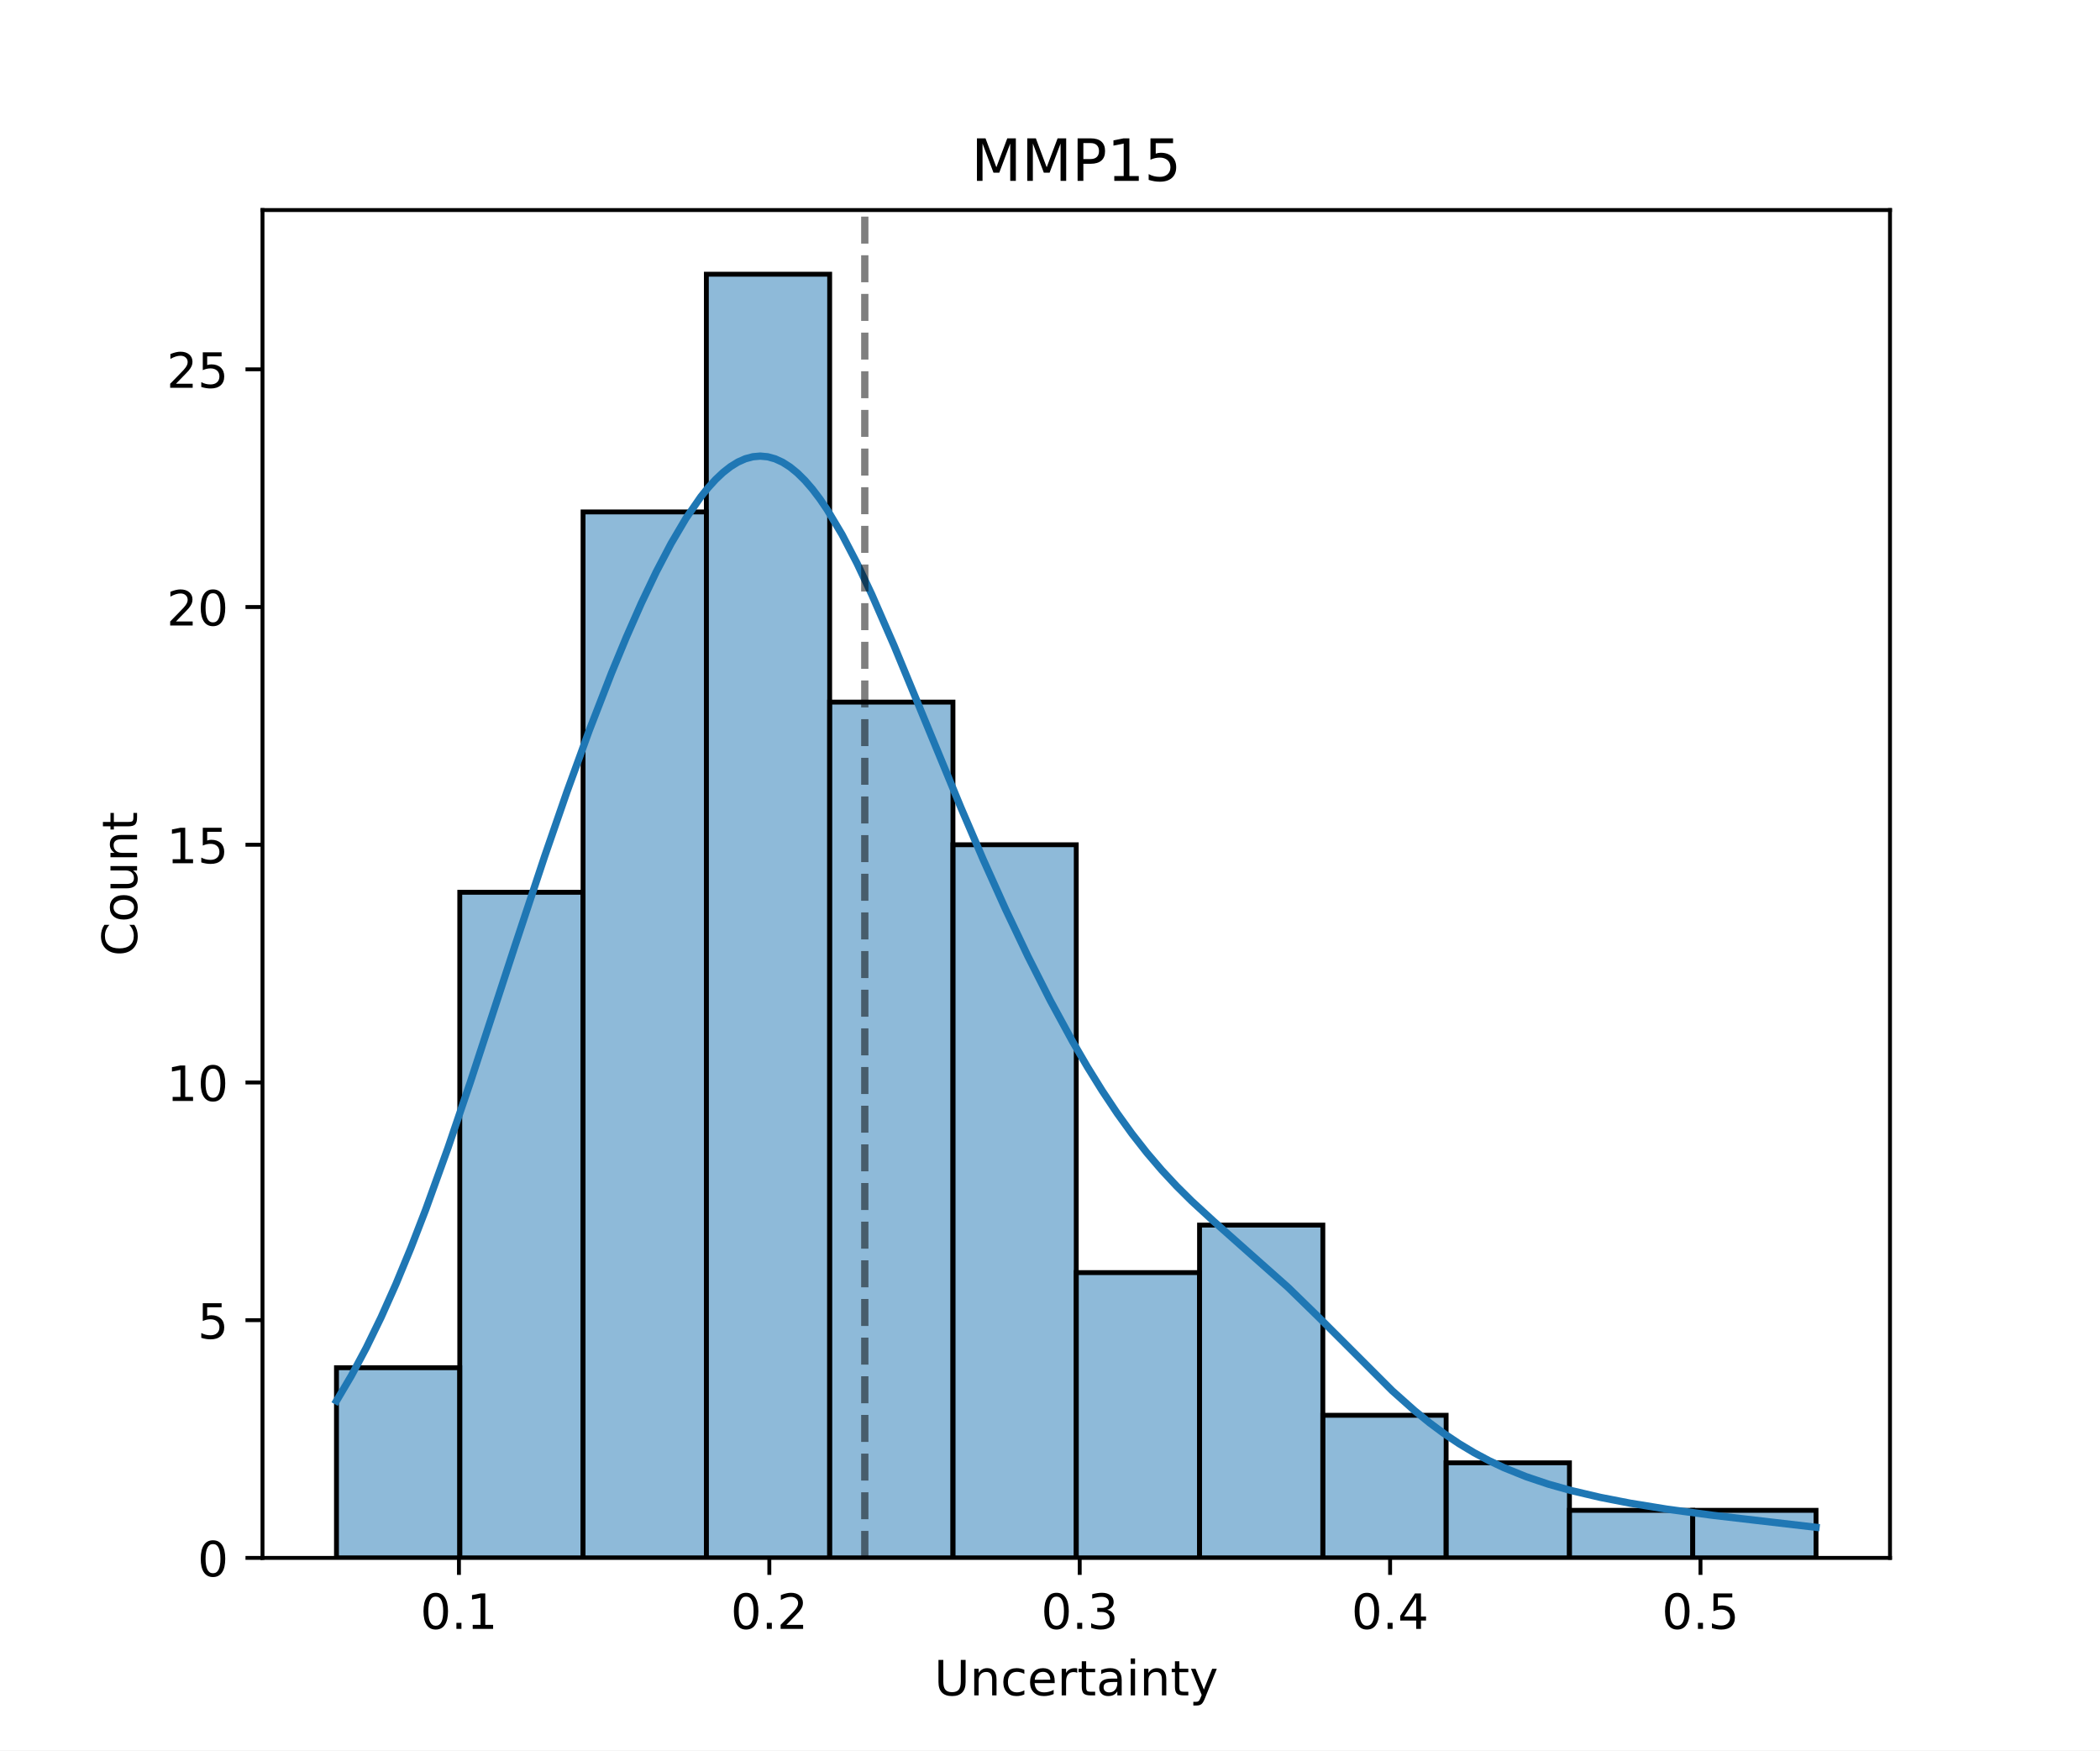
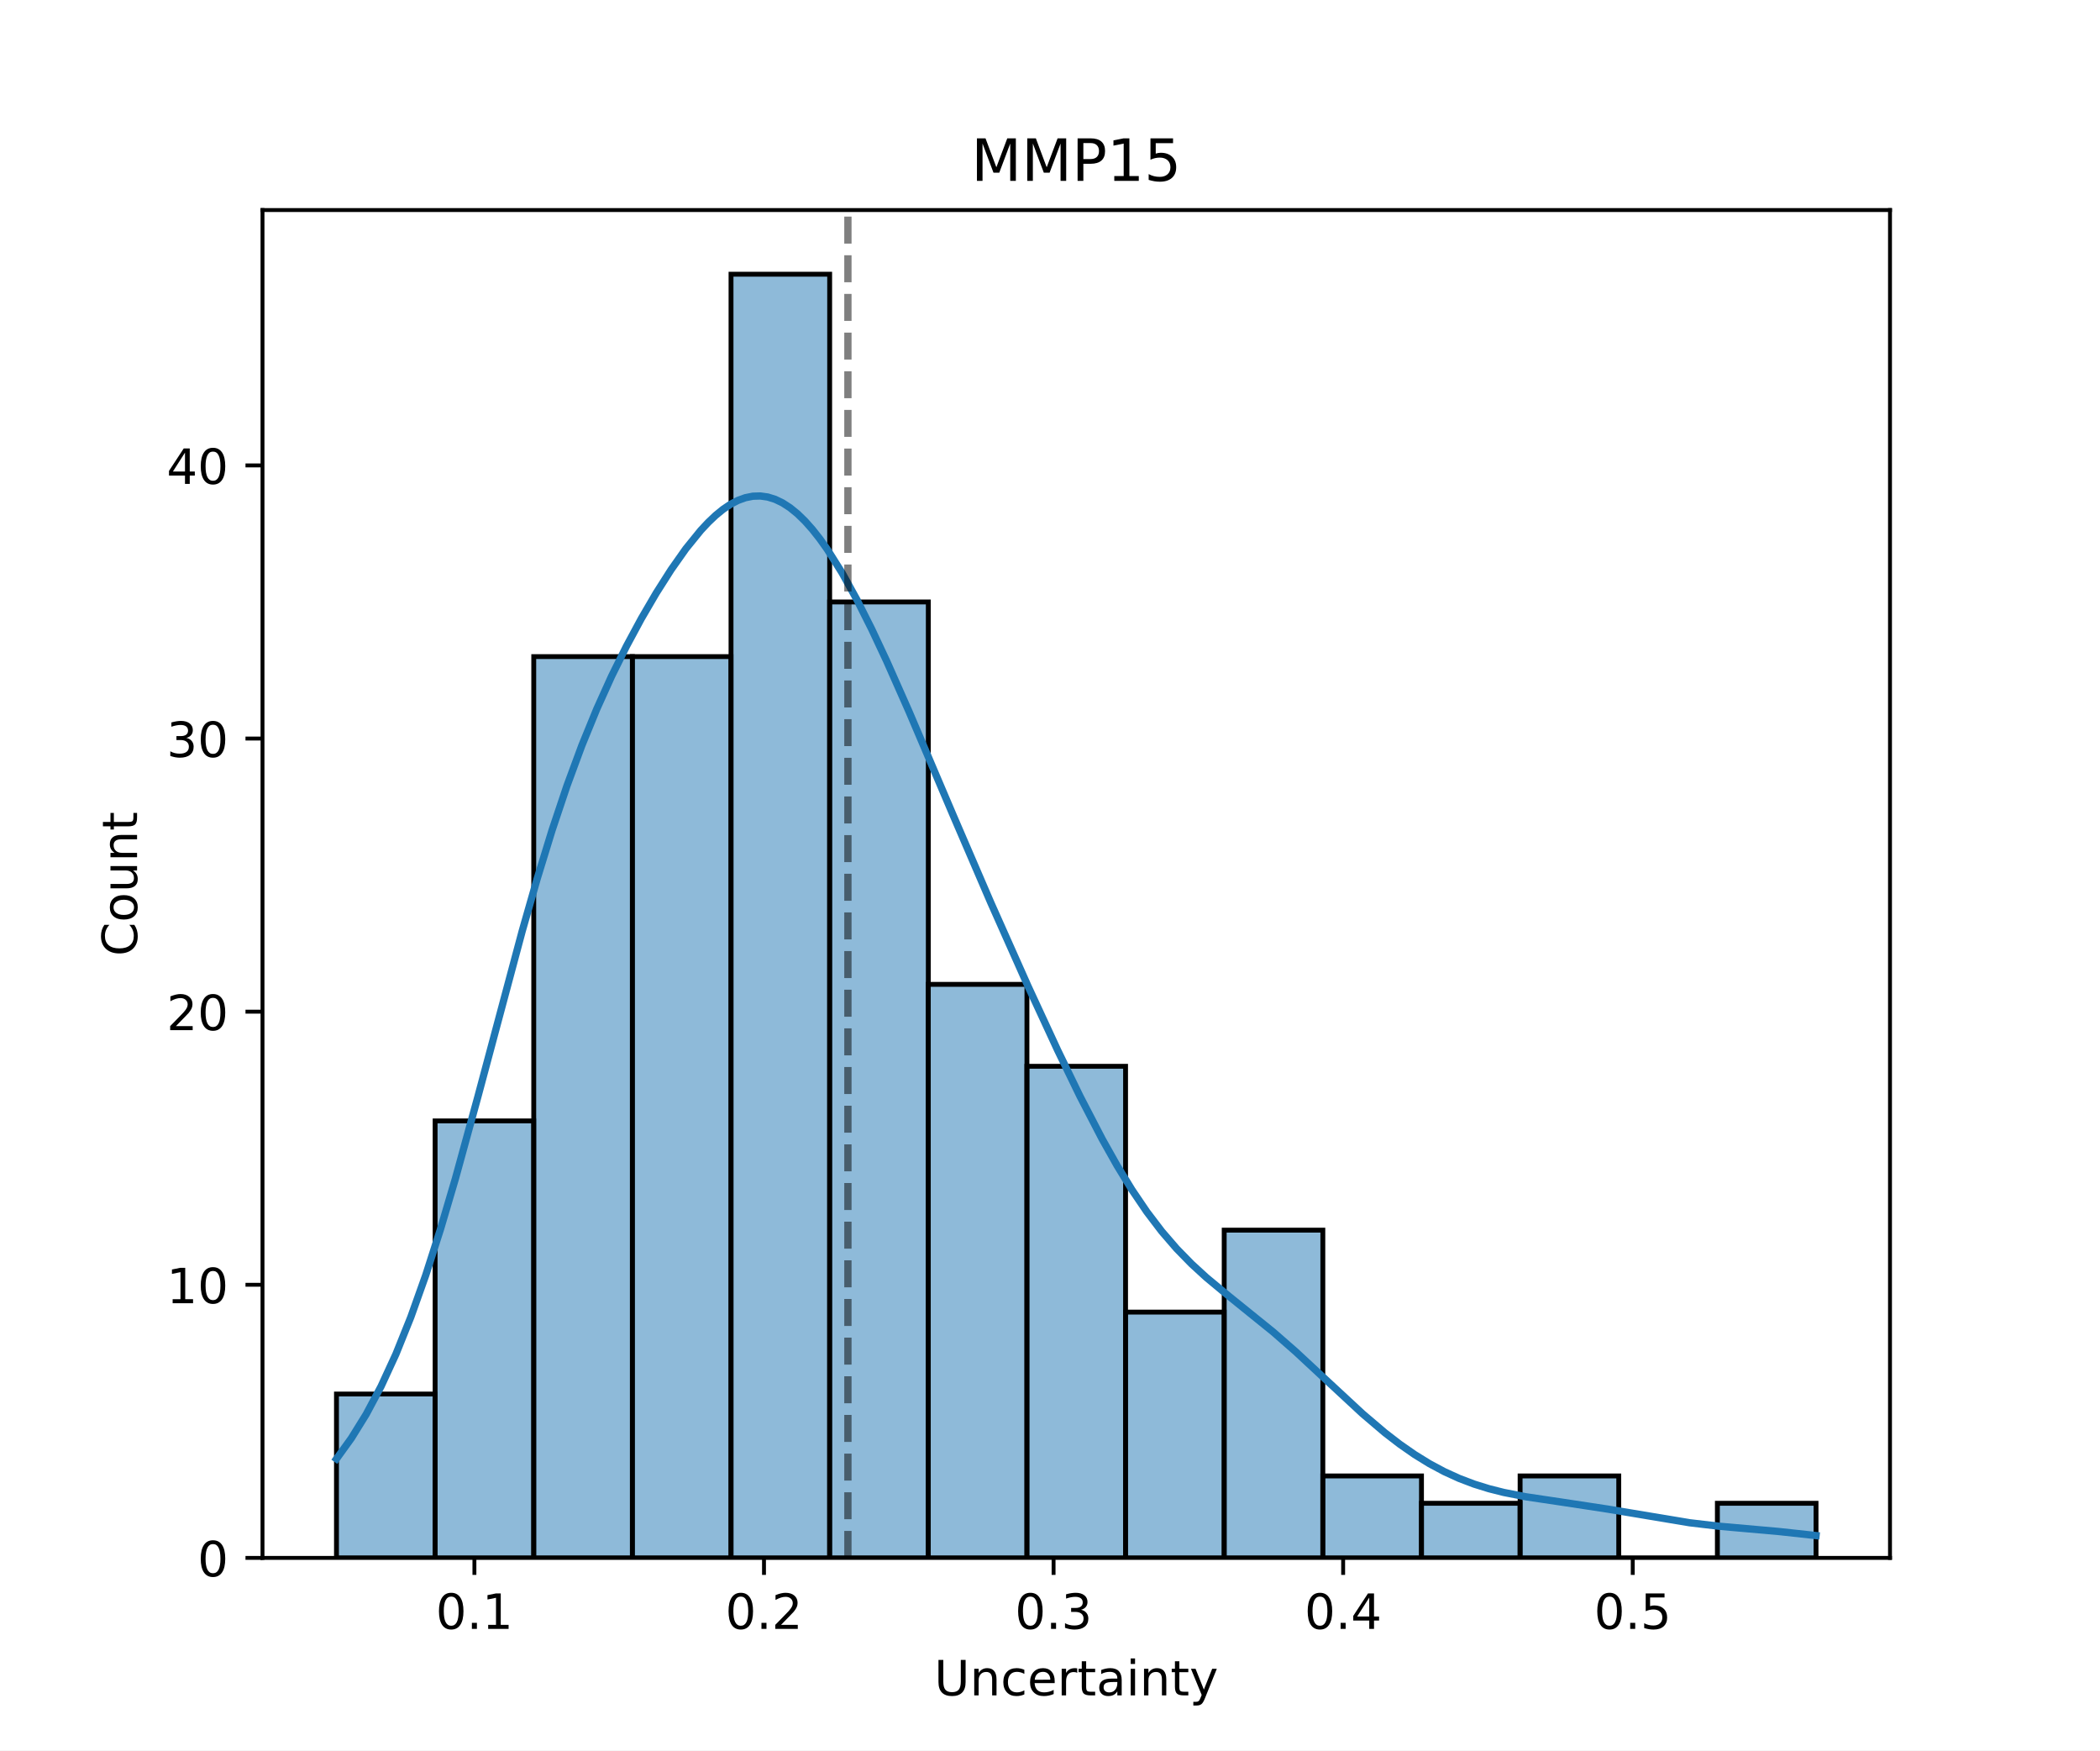
<svg xmlns="http://www.w3.org/2000/svg" xmlns:xlink="http://www.w3.org/1999/xlink" width="432pt" height="360pt" viewBox="0 0 432 360" version="1.1">
  <defs>
    <style type="text/css">*{stroke-linejoin: round; stroke-linecap: butt}</style>
  </defs>
  <g id="figure_1">
    <g id="patch_1">
      <path d="M 0 360  L 432 360  L 432 0  L 0 0  z " style="fill: #ffffff" />
    </g>
    <g id="axes_1">
      <g id="patch_2">
        <path d="M 54 320.4  L 388.8 320.4  L 388.8 43.2  L 54 43.2  z " style="fill: #ffffff" />
      </g>
      <g id="patch_3">
-         <path d="M 69.218 320.4  L 94.582 320.4  L 94.582 281.289  L 69.218 281.289  z " clip-path="url(#p27db02a667)" style="fill: #1f77b4; fill-opacity: 0.5; stroke: #000000; stroke-linejoin: miter" />
+         <path d="M 69.218 320.4  L 89.509 320.4  L 89.509 286.698  L 69.218 286.698  z " clip-path="url(#pb52af5d773)" style="fill: #1f77b4; fill-opacity: 0.5; stroke: #000000; stroke-linejoin: miter" />
      </g>
      <g id="patch_4">
-         <path d="M 94.582 320.4  L 119.945 320.4  L 119.945 183.511  L 94.582 183.511  z " clip-path="url(#p27db02a667)" style="fill: #1f77b4; fill-opacity: 0.5; stroke: #000000; stroke-linejoin: miter" />
+         <path d="M 89.509 320.4  L 109.8 320.4  L 109.8 230.528  L 89.509 230.528  z " clip-path="url(#pb52af5d773)" style="fill: #1f77b4; fill-opacity: 0.5; stroke: #000000; stroke-linejoin: miter" />
      </g>
      <g id="patch_5">
-         <path d="M 119.945 320.4  L 145.309 320.4  L 145.309 105.289  L 119.945 105.289  z " clip-path="url(#p27db02a667)" style="fill: #1f77b4; fill-opacity: 0.5; stroke: #000000; stroke-linejoin: miter" />
+         <path d="M 109.8 320.4  L 130.091 320.4  L 130.091 135.038  L 109.8 135.038  z " clip-path="url(#pb52af5d773)" style="fill: #1f77b4; fill-opacity: 0.5; stroke: #000000; stroke-linejoin: miter" />
      </g>
      <g id="patch_6">
-         <path d="M 145.309 320.4  L 170.673 320.4  L 170.673 56.4  L 145.309 56.4  z " clip-path="url(#p27db02a667)" style="fill: #1f77b4; fill-opacity: 0.5; stroke: #000000; stroke-linejoin: miter" />
+         <path d="M 130.091 320.4  L 150.382 320.4  L 150.382 135.038  L 130.091 135.038  z " clip-path="url(#pb52af5d773)" style="fill: #1f77b4; fill-opacity: 0.5; stroke: #000000; stroke-linejoin: miter" />
      </g>
      <g id="patch_7">
-         <path d="M 170.673 320.4  L 196.036 320.4  L 196.036 144.4  L 170.673 144.4  z " clip-path="url(#p27db02a667)" style="fill: #1f77b4; fill-opacity: 0.5; stroke: #000000; stroke-linejoin: miter" />
+         <path d="M 150.382 320.4  L 170.673 320.4  L 170.673 56.4  L 150.382 56.4  z " clip-path="url(#pb52af5d773)" style="fill: #1f77b4; fill-opacity: 0.5; stroke: #000000; stroke-linejoin: miter" />
      </g>
      <g id="patch_8">
-         <path d="M 196.036 320.4  L 221.4 320.4  L 221.4 173.733  L 196.036 173.733  z " clip-path="url(#p27db02a667)" style="fill: #1f77b4; fill-opacity: 0.5; stroke: #000000; stroke-linejoin: miter" />
+         <path d="M 170.673 320.4  L 190.964 320.4  L 190.964 123.804  L 170.673 123.804  z " clip-path="url(#pb52af5d773)" style="fill: #1f77b4; fill-opacity: 0.5; stroke: #000000; stroke-linejoin: miter" />
      </g>
      <g id="patch_9">
-         <path d="M 221.4 320.4  L 246.764 320.4  L 246.764 261.733  L 221.4 261.733  z " clip-path="url(#p27db02a667)" style="fill: #1f77b4; fill-opacity: 0.5; stroke: #000000; stroke-linejoin: miter" />
+         <path d="M 190.964 320.4  L 211.255 320.4  L 211.255 202.443  L 190.964 202.443  z " clip-path="url(#pb52af5d773)" style="fill: #1f77b4; fill-opacity: 0.5; stroke: #000000; stroke-linejoin: miter" />
      </g>
      <g id="patch_10">
-         <path d="M 246.764 320.4  L 272.127 320.4  L 272.127 251.956  L 246.764 251.956  z " clip-path="url(#p27db02a667)" style="fill: #1f77b4; fill-opacity: 0.5; stroke: #000000; stroke-linejoin: miter" />
+         <path d="M 211.255 320.4  L 231.545 320.4  L 231.545 219.294  L 211.255 219.294  z " clip-path="url(#pb52af5d773)" style="fill: #1f77b4; fill-opacity: 0.5; stroke: #000000; stroke-linejoin: miter" />
      </g>
      <g id="patch_11">
-         <path d="M 272.127 320.4  L 297.491 320.4  L 297.491 291.067  L 272.127 291.067  z " clip-path="url(#p27db02a667)" style="fill: #1f77b4; fill-opacity: 0.5; stroke: #000000; stroke-linejoin: miter" />
+         <path d="M 231.545 320.4  L 251.836 320.4  L 251.836 269.847  L 231.545 269.847  z " clip-path="url(#pb52af5d773)" style="fill: #1f77b4; fill-opacity: 0.5; stroke: #000000; stroke-linejoin: miter" />
      </g>
      <g id="patch_12">
-         <path d="M 297.491 320.4  L 322.855 320.4  L 322.855 300.844  L 297.491 300.844  z " clip-path="url(#p27db02a667)" style="fill: #1f77b4; fill-opacity: 0.5; stroke: #000000; stroke-linejoin: miter" />
+         <path d="M 251.836 320.4  L 272.127 320.4  L 272.127 252.996  L 251.836 252.996  z " clip-path="url(#pb52af5d773)" style="fill: #1f77b4; fill-opacity: 0.5; stroke: #000000; stroke-linejoin: miter" />
      </g>
      <g id="patch_13">
-         <path d="M 322.855 320.4  L 348.218 320.4  L 348.218 310.622  L 322.855 310.622  z " clip-path="url(#p27db02a667)" style="fill: #1f77b4; fill-opacity: 0.5; stroke: #000000; stroke-linejoin: miter" />
+         <path d="M 272.127 320.4  L 292.418 320.4  L 292.418 303.549  L 272.127 303.549  z " clip-path="url(#pb52af5d773)" style="fill: #1f77b4; fill-opacity: 0.5; stroke: #000000; stroke-linejoin: miter" />
      </g>
      <g id="patch_14">
-         <path d="M 348.218 320.4  L 373.582 320.4  L 373.582 310.622  L 348.218 310.622  z " clip-path="url(#p27db02a667)" style="fill: #1f77b4; fill-opacity: 0.5; stroke: #000000; stroke-linejoin: miter" />
+         <path d="M 292.418 320.4  L 312.709 320.4  L 312.709 309.166  L 292.418 309.166  z " clip-path="url(#pb52af5d773)" style="fill: #1f77b4; fill-opacity: 0.5; stroke: #000000; stroke-linejoin: miter" />
+       </g>
+       <g id="patch_15">
+         <path d="M 312.709 320.4  L 333 320.4  L 333 303.549  L 312.709 303.549  z " clip-path="url(#pb52af5d773)" style="fill: #1f77b4; fill-opacity: 0.5; stroke: #000000; stroke-linejoin: miter" />
+       </g>
+       <g id="patch_16">
+         <path d="M 333 320.4  L 353.291 320.4  L 353.291 320.4  L 333 320.4  z " clip-path="url(#pb52af5d773)" style="fill: #1f77b4; fill-opacity: 0.5; stroke: #000000; stroke-linejoin: miter" />
+       </g>
+       <g id="patch_17">
+         <path d="M 353.291 320.4  L 373.582 320.4  L 373.582 309.166  L 353.291 309.166  z " clip-path="url(#pb52af5d773)" style="fill: #1f77b4; fill-opacity: 0.5; stroke: #000000; stroke-linejoin: miter" />
      </g>
      <g id="matplotlib.axis_1">
        <g id="xtick_1">
          <g id="line2d_1">
            <defs>
-               <path id="mdf85520f32" d="M 0 0  L 0 3.5  " style="stroke: #000000; stroke-width: 0.8" />
-             </defs>
-             <g>
-               <use xlink:href="#mdf85520f32" x="94.412" y="320.4" style="stroke: #000000; stroke-width: 0.8" />
+               <path id="ma070d1fc3d" d="M 0 0  L 0 3.5  " style="stroke: #000000; stroke-width: 0.8" />
+             </defs>
+             <g>
+               <use xlink:href="#ma070d1fc3d" x="97.594" y="320.4" style="stroke: #000000; stroke-width: 0.8" />
            </g>
          </g>
          <g id="text_1">
-             <g transform="translate(86.46093 334.9984) scale(0.1 -0.1)">
+             <g transform="translate(89.64258 334.9984) scale(0.1 -0.1)">
              <defs>
                <path id="DejaVuSans-30" d="M 2034 4250  Q 1547 4250 1301 3770  Q 1056 3291 1056 2328  Q 1056 1369 1301 889  Q 1547 409 2034 409  Q 2525 409 2770 889  Q 3016 1369 3016 2328  Q 3016 3291 2770 3770  Q 2525 4250 2034 4250  z M 2034 4750  Q 2819 4750 3233 4129  Q 3647 3509 3647 2328  Q 3647 1150 3233 529  Q 2819 -91 2034 -91  Q 1250 -91 836 529  Q 422 1150 422 2328  Q 422 3509 836 4129  Q 1250 4750 2034 4750  z " transform="scale(0.015625)" />
                <path id="DejaVuSans-2e" d="M 684 794  L 1344 794  L 1344 0  L 684 0  L 684 794  z " transform="scale(0.015625)" />
                <path id="DejaVuSans-31" d="M 794 531  L 1825 531  L 1825 4091  L 703 3866  L 703 4441  L 1819 4666  L 2450 4666  L 2450 531  L 3481 531  L 3481 0  L 794 0  L 794 531  z " transform="scale(0.015625)" />
              </defs>
              <use xlink:href="#DejaVuSans-30" />
              <use xlink:href="#DejaVuSans-2e" transform="translate(63.62305 0)" />
              <use xlink:href="#DejaVuSans-31" transform="translate(95.41016 0)" />
            </g>
          </g>
        </g>
        <g id="xtick_2">
          <g id="line2d_2">
            <g>
-               <use xlink:href="#mdf85520f32" x="158.263" y="320.4" style="stroke: #000000; stroke-width: 0.8" />
+               <use xlink:href="#ma070d1fc3d" x="157.164" y="320.4" style="stroke: #000000; stroke-width: 0.8" />
            </g>
          </g>
          <g id="text_2">
-             <g transform="translate(150.3114 334.9984) scale(0.1 -0.1)">
+             <g transform="translate(149.2129 334.9984) scale(0.1 -0.1)">
              <defs>
                <path id="DejaVuSans-32" d="M 1228 531  L 3431 531  L 3431 0  L 469 0  L 469 531  Q 828 903 1448 1529  Q 2069 2156 2228 2338  Q 2531 2678 2651 2914  Q 2772 3150 2772 3378  Q 2772 3750 2511 3984  Q 2250 4219 1831 4219  Q 1534 4219 1204 4116  Q 875 4013 500 3803  L 500 4441  Q 881 4594 1212 4672  Q 1544 4750 1819 4750  Q 2544 4750 2975 4387  Q 3406 4025 3406 3419  Q 3406 3131 3298 2873  Q 3191 2616 2906 2266  Q 2828 2175 2409 1742  Q 1991 1309 1228 531  z " transform="scale(0.015625)" />
              </defs>
              <use xlink:href="#DejaVuSans-30" />
              <use xlink:href="#DejaVuSans-2e" transform="translate(63.62305 0)" />
              <use xlink:href="#DejaVuSans-32" transform="translate(95.41016 0)" />
            </g>
          </g>
        </g>
        <g id="xtick_3">
          <g id="line2d_3">
            <g>
-               <use xlink:href="#mdf85520f32" x="222.113" y="320.4" style="stroke: #000000; stroke-width: 0.8" />
+               <use xlink:href="#ma070d1fc3d" x="216.735" y="320.4" style="stroke: #000000; stroke-width: 0.8" />
            </g>
          </g>
          <g id="text_3">
-             <g transform="translate(214.1619 334.9984) scale(0.1 -0.1)">
+             <g transform="translate(208.7831 334.9984) scale(0.1 -0.1)">
              <defs>
                <path id="DejaVuSans-33" d="M 2597 2516  Q 3050 2419 3304 2112  Q 3559 1806 3559 1356  Q 3559 666 3084 287  Q 2609 -91 1734 -91  Q 1441 -91 1130 -33  Q 819 25 488 141  L 488 750  Q 750 597 1062 519  Q 1375 441 1716 441  Q 2309 441 2620 675  Q 2931 909 2931 1356  Q 2931 1769 2642 2001  Q 2353 2234 1838 2234  L 1294 2234  L 1294 2753  L 1863 2753  Q 2328 2753 2575 2939  Q 2822 3125 2822 3475  Q 2822 3834 2567 4026  Q 2313 4219 1838 4219  Q 1578 4219 1281 4162  Q 984 4106 628 3988  L 628 4550  Q 988 4650 1302 4700  Q 1616 4750 1894 4750  Q 2613 4750 3031 4423  Q 3450 4097 3450 3541  Q 3450 3153 3228 2886  Q 3006 2619 2597 2516  z " transform="scale(0.015625)" />
              </defs>
              <use xlink:href="#DejaVuSans-30" />
              <use xlink:href="#DejaVuSans-2e" transform="translate(63.62305 0)" />
              <use xlink:href="#DejaVuSans-33" transform="translate(95.41016 0)" />
            </g>
          </g>
        </g>
        <g id="xtick_4">
          <g id="line2d_4">
            <g>
-               <use xlink:href="#mdf85520f32" x="285.964" y="320.4" style="stroke: #000000; stroke-width: 0.8" />
+               <use xlink:href="#ma070d1fc3d" x="276.305" y="320.4" style="stroke: #000000; stroke-width: 0.8" />
            </g>
          </g>
          <g id="text_4">
-             <g transform="translate(278.0124 334.9984) scale(0.1 -0.1)">
+             <g transform="translate(268.3534 334.9984) scale(0.1 -0.1)">
              <defs>
                <path id="DejaVuSans-34" d="M 2419 4116  L 825 1625  L 2419 1625  L 2419 4116  z M 2253 4666  L 3047 4666  L 3047 1625  L 3713 1625  L 3713 1100  L 3047 1100  L 3047 0  L 2419 0  L 2419 1100  L 313 1100  L 313 1709  L 2253 4666  z " transform="scale(0.015625)" />
              </defs>
              <use xlink:href="#DejaVuSans-30" />
              <use xlink:href="#DejaVuSans-2e" transform="translate(63.62305 0)" />
              <use xlink:href="#DejaVuSans-34" transform="translate(95.41016 0)" />
            </g>
          </g>
        </g>
        <g id="xtick_5">
          <g id="line2d_5">
            <g>
-               <use xlink:href="#mdf85520f32" x="349.814" y="320.4" style="stroke: #000000; stroke-width: 0.8" />
+               <use xlink:href="#ma070d1fc3d" x="335.875" y="320.4" style="stroke: #000000; stroke-width: 0.8" />
            </g>
          </g>
          <g id="text_5">
-             <g transform="translate(341.8629 334.9984) scale(0.1 -0.1)">
+             <g transform="translate(327.9237 334.9984) scale(0.1 -0.1)">
              <defs>
                <path id="DejaVuSans-35" d="M 691 4666  L 3169 4666  L 3169 4134  L 1269 4134  L 1269 2991  Q 1406 3038 1543 3061  Q 1681 3084 1819 3084  Q 2600 3084 3056 2656  Q 3513 2228 3513 1497  Q 3513 744 3044 326  Q 2575 -91 1722 -91  Q 1428 -91 1123 -41  Q 819 9 494 109  L 494 744  Q 775 591 1075 516  Q 1375 441 1709 441  Q 2250 441 2565 725  Q 2881 1009 2881 1497  Q 2881 1984 2565 2268  Q 2250 2553 1709 2553  Q 1456 2553 1204 2497  Q 953 2441 691 2322  L 691 4666  z " transform="scale(0.015625)" />
              </defs>
              <use xlink:href="#DejaVuSans-30" />
              <use xlink:href="#DejaVuSans-2e" transform="translate(63.62305 0)" />
              <use xlink:href="#DejaVuSans-35" transform="translate(95.41016 0)" />
            </g>
          </g>
        </g>
        <g id="text_6">
          <g transform="translate(192.1891 348.6766) scale(0.1 -0.1)">
            <defs>
              <path id="DejaVuSans-55" d="M 556 4666  L 1191 4666  L 1191 1831  Q 1191 1081 1462 751  Q 1734 422 2344 422  Q 2950 422 3222 751  Q 3494 1081 3494 1831  L 3494 4666  L 4128 4666  L 4128 1753  Q 4128 841 3676 375  Q 3225 -91 2344 -91  Q 1459 -91 1007 375  Q 556 841 556 1753  L 556 4666  z " transform="scale(0.015625)" />
              <path id="DejaVuSans-6e" d="M 3513 2113  L 3513 0  L 2938 0  L 2938 2094  Q 2938 2591 2744 2837  Q 2550 3084 2163 3084  Q 1697 3084 1428 2787  Q 1159 2491 1159 1978  L 1159 0  L 581 0  L 581 3500  L 1159 3500  L 1159 2956  Q 1366 3272 1645 3428  Q 1925 3584 2291 3584  Q 2894 3584 3203 3211  Q 3513 2838 3513 2113  z " transform="scale(0.015625)" />
              <path id="DejaVuSans-63" d="M 3122 3366  L 3122 2828  Q 2878 2963 2633 3030  Q 2388 3097 2138 3097  Q 1578 3097 1268 2742  Q 959 2388 959 1747  Q 959 1106 1268 751  Q 1578 397 2138 397  Q 2388 397 2633 464  Q 2878 531 3122 666  L 3122 134  Q 2881 22 2623 -34  Q 2366 -91 2075 -91  Q 1284 -91 818 406  Q 353 903 353 1747  Q 353 2603 823 3093  Q 1294 3584 2113 3584  Q 2378 3584 2631 3529  Q 2884 3475 3122 3366  z " transform="scale(0.015625)" />
              <path id="DejaVuSans-65" d="M 3597 1894  L 3597 1613  L 953 1613  Q 991 1019 1311 708  Q 1631 397 2203 397  Q 2534 397 2845 478  Q 3156 559 3463 722  L 3463 178  Q 3153 47 2828 -22  Q 2503 -91 2169 -91  Q 1331 -91 842 396  Q 353 884 353 1716  Q 353 2575 817 3079  Q 1281 3584 2069 3584  Q 2775 3584 3186 3129  Q 3597 2675 3597 1894  z M 3022 2063  Q 3016 2534 2758 2815  Q 2500 3097 2075 3097  Q 1594 3097 1305 2825  Q 1016 2553 972 2059  L 3022 2063  z " transform="scale(0.015625)" />
              <path id="DejaVuSans-72" d="M 2631 2963  Q 2534 3019 2420 3045  Q 2306 3072 2169 3072  Q 1681 3072 1420 2755  Q 1159 2438 1159 1844  L 1159 0  L 581 0  L 581 3500  L 1159 3500  L 1159 2956  Q 1341 3275 1631 3429  Q 1922 3584 2338 3584  Q 2397 3584 2469 3576  Q 2541 3569 2628 3553  L 2631 2963  z " transform="scale(0.015625)" />
              <path id="DejaVuSans-74" d="M 1172 4494  L 1172 3500  L 2356 3500  L 2356 3053  L 1172 3053  L 1172 1153  Q 1172 725 1289 603  Q 1406 481 1766 481  L 2356 481  L 2356 0  L 1766 0  Q 1100 0 847 248  Q 594 497 594 1153  L 594 3053  L 172 3053  L 172 3500  L 594 3500  L 594 4494  L 1172 4494  z " transform="scale(0.015625)" />
              <path id="DejaVuSans-61" d="M 2194 1759  Q 1497 1759 1228 1600  Q 959 1441 959 1056  Q 959 750 1161 570  Q 1363 391 1709 391  Q 2188 391 2477 730  Q 2766 1069 2766 1631  L 2766 1759  L 2194 1759  z M 3341 1997  L 3341 0  L 2766 0  L 2766 531  Q 2569 213 2275 61  Q 1981 -91 1556 -91  Q 1019 -91 701 211  Q 384 513 384 1019  Q 384 1609 779 1909  Q 1175 2209 1959 2209  L 2766 2209  L 2766 2266  Q 2766 2663 2505 2880  Q 2244 3097 1772 3097  Q 1472 3097 1187 3025  Q 903 2953 641 2809  L 641 3341  Q 956 3463 1253 3523  Q 1550 3584 1831 3584  Q 2591 3584 2966 3190  Q 3341 2797 3341 1997  z " transform="scale(0.015625)" />
              <path id="DejaVuSans-69" d="M 603 3500  L 1178 3500  L 1178 0  L 603 0  L 603 3500  z M 603 4863  L 1178 4863  L 1178 4134  L 603 4134  L 603 4863  z " transform="scale(0.015625)" />
              <path id="DejaVuSans-79" d="M 2059 -325  Q 1816 -950 1584 -1140  Q 1353 -1331 966 -1331  L 506 -1331  L 506 -850  L 844 -850  Q 1081 -850 1212 -737  Q 1344 -625 1503 -206  L 1606 56  L 191 3500  L 800 3500  L 1894 763  L 2988 3500  L 3597 3500  L 2059 -325  z " transform="scale(0.015625)" />
            </defs>
            <use xlink:href="#DejaVuSans-55" />
            <use xlink:href="#DejaVuSans-6e" transform="translate(73.19336 0)" />
            <use xlink:href="#DejaVuSans-63" transform="translate(136.5723 0)" />
            <use xlink:href="#DejaVuSans-65" transform="translate(191.5527 0)" />
            <use xlink:href="#DejaVuSans-72" transform="translate(253.0762 0)" />
            <use xlink:href="#DejaVuSans-74" transform="translate(294.1895 0)" />
            <use xlink:href="#DejaVuSans-61" transform="translate(333.3984 0)" />
            <use xlink:href="#DejaVuSans-69" transform="translate(394.6777 0)" />
            <use xlink:href="#DejaVuSans-6e" transform="translate(422.4609 0)" />
            <use xlink:href="#DejaVuSans-74" transform="translate(485.8398 0)" />
            <use xlink:href="#DejaVuSans-79" transform="translate(525.0488 0)" />
          </g>
        </g>
      </g>
      <g id="matplotlib.axis_2">
        <g id="ytick_1">
          <g id="line2d_6">
            <defs>
-               <path id="m196d36a46c" d="M 0 0  L -3.5 0  " style="stroke: #000000; stroke-width: 0.8" />
-             </defs>
-             <g>
-               <use xlink:href="#m196d36a46c" x="54" y="320.4" style="stroke: #000000; stroke-width: 0.8" />
+               <path id="m74b449de67" d="M 0 0  L -3.5 0  " style="stroke: #000000; stroke-width: 0.8" />
+             </defs>
+             <g>
+               <use xlink:href="#m74b449de67" x="54" y="320.4" style="stroke: #000000; stroke-width: 0.8" />
            </g>
          </g>
          <g id="text_7">
            <g transform="translate(40.6375 324.1992) scale(0.1 -0.1)">
              <use xlink:href="#DejaVuSans-30" />
            </g>
          </g>
        </g>
        <g id="ytick_2">
          <g id="line2d_7">
            <g>
-               <use xlink:href="#m196d36a46c" x="54" y="271.511" style="stroke: #000000; stroke-width: 0.8" />
+               <use xlink:href="#m74b449de67" x="54" y="264.23" style="stroke: #000000; stroke-width: 0.8" />
            </g>
          </g>
          <g id="text_8">
-             <g transform="translate(40.6375 275.3103) scale(0.1 -0.1)">
-               <use xlink:href="#DejaVuSans-35" />
+             <g transform="translate(34.275 268.029) scale(0.1 -0.1)">
+               <use xlink:href="#DejaVuSans-31" />
+               <use xlink:href="#DejaVuSans-30" transform="translate(63.62305 0)" />
            </g>
          </g>
        </g>
        <g id="ytick_3">
          <g id="line2d_8">
            <g>
-               <use xlink:href="#m196d36a46c" x="54" y="222.622" style="stroke: #000000; stroke-width: 0.8" />
+               <use xlink:href="#m74b449de67" x="54" y="208.06" style="stroke: #000000; stroke-width: 0.8" />
            </g>
          </g>
          <g id="text_9">
-             <g transform="translate(34.275 226.4214) scale(0.1 -0.1)">
-               <use xlink:href="#DejaVuSans-31" />
+             <g transform="translate(34.275 211.8588) scale(0.1 -0.1)">
+               <use xlink:href="#DejaVuSans-32" />
              <use xlink:href="#DejaVuSans-30" transform="translate(63.62305 0)" />
            </g>
          </g>
        </g>
        <g id="ytick_4">
          <g id="line2d_9">
            <g>
-               <use xlink:href="#m196d36a46c" x="54" y="173.733" style="stroke: #000000; stroke-width: 0.8" />
+               <use xlink:href="#m74b449de67" x="54" y="151.889" style="stroke: #000000; stroke-width: 0.8" />
            </g>
          </g>
          <g id="text_10">
-             <g transform="translate(34.275 177.5326) scale(0.1 -0.1)">
-               <use xlink:href="#DejaVuSans-31" />
-               <use xlink:href="#DejaVuSans-35" transform="translate(63.62305 0)" />
+             <g transform="translate(34.275 155.6886) scale(0.1 -0.1)">
+               <use xlink:href="#DejaVuSans-33" />
+               <use xlink:href="#DejaVuSans-30" transform="translate(63.62305 0)" />
            </g>
          </g>
        </g>
        <g id="ytick_5">
          <g id="line2d_10">
            <g>
-               <use xlink:href="#m196d36a46c" x="54" y="124.844" style="stroke: #000000; stroke-width: 0.8" />
+               <use xlink:href="#m74b449de67" x="54" y="95.719" style="stroke: #000000; stroke-width: 0.8" />
            </g>
          </g>
          <g id="text_11">
-             <g transform="translate(34.275 128.6437) scale(0.1 -0.1)">
-               <use xlink:href="#DejaVuSans-32" />
-               <use xlink:href="#DejaVuSans-30" transform="translate(63.62305 0)" />
-             </g>
-           </g>
-         </g>
-         <g id="ytick_6">
-           <g id="line2d_11">
-             <g>
-               <use xlink:href="#m196d36a46c" x="54" y="75.956" style="stroke: #000000; stroke-width: 0.8" />
-             </g>
-           </g>
-           <g id="text_12">
-             <g transform="translate(34.275 79.75477) scale(0.1 -0.1)">
-               <use xlink:href="#DejaVuSans-32" />
-               <use xlink:href="#DejaVuSans-35" transform="translate(63.62305 0)" />
-             </g>
-           </g>
-         </g>
-         <g id="text_13">
+             <g transform="translate(34.275 99.51837) scale(0.1 -0.1)">
+               <use xlink:href="#DejaVuSans-34" />
+               <use xlink:href="#DejaVuSans-30" transform="translate(63.62305 0)" />
+             </g>
+           </g>
+         </g>
+         <g id="text_12">
          <g transform="translate(28.19531 196.6484) rotate(-90) scale(0.1 -0.1)">
            <defs>
              <path id="DejaVuSans-43" d="M 4122 4306  L 4122 3641  Q 3803 3938 3442 4084  Q 3081 4231 2675 4231  Q 1875 4231 1450 3742  Q 1025 3253 1025 2328  Q 1025 1406 1450 917  Q 1875 428 2675 428  Q 3081 428 3442 575  Q 3803 722 4122 1019  L 4122 359  Q 3791 134 3420 21  Q 3050 -91 2638 -91  Q 1578 -91 968 557  Q 359 1206 359 2328  Q 359 3453 968 4101  Q 1578 4750 2638 4750  Q 3056 4750 3426 4639  Q 3797 4528 4122 4306  z " transform="scale(0.015625)" />
              <path id="DejaVuSans-6f" d="M 1959 3097  Q 1497 3097 1228 2736  Q 959 2375 959 1747  Q 959 1119 1226 758  Q 1494 397 1959 397  Q 2419 397 2687 759  Q 2956 1122 2956 1747  Q 2956 2369 2687 2733  Q 2419 3097 1959 3097  z M 1959 3584  Q 2709 3584 3137 3096  Q 3566 2609 3566 1747  Q 3566 888 3137 398  Q 2709 -91 1959 -91  Q 1206 -91 779 398  Q 353 888 353 1747  Q 353 2609 779 3096  Q 1206 3584 1959 3584  z " transform="scale(0.015625)" />
              <path id="DejaVuSans-75" d="M 544 1381  L 544 3500  L 1119 3500  L 1119 1403  Q 1119 906 1312 657  Q 1506 409 1894 409  Q 2359 409 2629 706  Q 2900 1003 2900 1516  L 2900 3500  L 3475 3500  L 3475 0  L 2900 0  L 2900 538  Q 2691 219 2414 64  Q 2138 -91 1772 -91  Q 1169 -91 856 284  Q 544 659 544 1381  z M 1991 3584  L 1991 3584  z " transform="scale(0.015625)" />
            </defs>
            <use xlink:href="#DejaVuSans-43" />
            <use xlink:href="#DejaVuSans-6f" transform="translate(69.82422 0)" />
            <use xlink:href="#DejaVuSans-75" transform="translate(131.0059 0)" />
            <use xlink:href="#DejaVuSans-6e" transform="translate(194.3848 0)" />
            <use xlink:href="#DejaVuSans-74" transform="translate(257.7637 0)" />
          </g>
        </g>
      </g>
+       <g id="line2d_11">
+         <path d="M 69.218 300.025  L 72.277 295.791  L 75.336 290.854  L 78.395 285.111  L 81.454 278.472  L 84.513 270.869  L 87.572 262.281  L 90.631 252.746  L 93.69 242.375  L 98.278 225.664  L 107.455 191.371  L 110.514 180.689  L 113.573 170.733  L 116.632 161.606  L 119.691 153.328  L 122.749 145.851  L 125.808 139.08  L 128.867 132.905  L 131.926 127.229  L 134.985 121.99  L 138.044 117.18  L 141.103 112.845  L 144.162 109.076  L 145.691 107.44  L 147.221 105.99  L 148.75 104.744  L 150.28 103.714  L 151.809 102.915  L 153.339 102.359  L 154.868 102.053  L 156.398 102.005  L 157.927 102.217  L 159.457 102.692  L 160.986 103.428  L 162.516 104.42  L 164.045 105.662  L 165.575 107.146  L 167.104 108.863  L 168.633 110.8  L 170.163 112.946  L 173.222 117.811  L 176.281 123.345  L 179.34 129.433  L 182.399 135.957  L 186.987 146.315  L 196.164 167.869  L 203.811 185.622  L 211.458 202.781  L 217.576 215.995  L 222.165 225.452  L 226.753 234.294  L 229.812 239.73  L 232.871 244.724  L 235.93 249.236  L 238.989 253.253  L 242.048 256.798  L 245.107 259.929  L 248.166 262.73  L 252.754 266.539  L 261.931 273.952  L 266.519 277.966  L 272.637 283.649  L 280.284 290.741  L 284.873 294.644  L 287.932 297.003  L 290.991 299.133  L 294.05 301.02  L 297.109 302.658  L 300.167 304.052  L 303.226 305.215  L 306.285 306.167  L 309.344 306.939  L 313.933 307.836  L 321.58 308.975  L 330.757 310.37  L 347.581 313.174  L 353.699 313.893  L 365.934 314.975  L 373.582 315.808  L 373.582 315.808  " clip-path="url(#pb52af5d773)" style="fill: none; stroke: #1f77b4; stroke-width: 1.5; stroke-linecap: square" />
+       </g>
      <g id="line2d_12">
-         <path d="M 69.218 288.117  L 72.277 282.938  L 75.336 277.212  L 78.395 270.925  L 81.454 264.076  L 84.513 256.679  L 87.572 248.768  L 92.16 236.061  L 96.749 222.575  L 105.925 194.549  L 112.043 176.107  L 116.632 162.831  L 121.22 150.217  L 125.808 138.391  L 128.867 131.005  L 131.926 124.07  L 134.985 117.644  L 138.044 111.798  L 141.103 106.615  L 144.162 102.187  L 145.691 100.286  L 147.221 98.609  L 148.75 97.167  L 150.28 95.97  L 151.809 95.028  L 153.339 94.349  L 154.868 93.939  L 156.398 93.803  L 157.927 93.945  L 159.457 94.367  L 160.986 95.066  L 162.516 96.042  L 164.045 97.288  L 165.575 98.798  L 167.104 100.563  L 168.633 102.573  L 170.163 104.815  L 173.222 109.938  L 176.281 115.806  L 179.34 122.277  L 183.928 132.797  L 190.046 147.613  L 197.693 166.144  L 202.282 176.827  L 206.87 187.023  L 211.458 196.673  L 216.047 205.739  L 220.635 214.176  L 223.694 219.423  L 226.753 224.348  L 229.812 228.936  L 232.871 233.179  L 235.93 237.081  L 238.989 240.658  L 242.048 243.942  L 245.107 246.98  L 249.695 251.198  L 264.99 264.778  L 271.108 270.743  L 286.402 286.023  L 290.991 290.11  L 294.05 292.594  L 297.109 294.866  L 300.167 296.919  L 303.226 298.757  L 306.285 300.391  L 309.344 301.836  L 313.933 303.692  L 318.521 305.233  L 323.109 306.525  L 329.227 307.957  L 335.345 309.148  L 342.993 310.394  L 352.169 311.62  L 373.582 314.109  L 373.582 314.109  " clip-path="url(#p27db02a667)" style="fill: none; stroke: #1f77b4; stroke-width: 1.5; stroke-linecap: square" />
-       </g>
-       <g id="line2d_13">
-         <path d="M 177.899 320.4  L 177.899 43.2  " clip-path="url(#p27db02a667)" style="fill: none; stroke-dasharray: 5.55,2.4; stroke-dashoffset: 0; stroke: #000000; stroke-opacity: 0.5; stroke-width: 1.5" />
-       </g>
-       <g id="patch_15">
+         <path d="M 174.427 320.4  L 174.427 43.2  " clip-path="url(#pb52af5d773)" style="fill: none; stroke-dasharray: 5.55,2.4; stroke-dashoffset: 0; stroke: #000000; stroke-opacity: 0.5; stroke-width: 1.5" />
+       </g>
+       <g id="patch_18">
        <path d="M 54 320.4  L 54 43.2  " style="fill: none; stroke: #000000; stroke-width: 0.8; stroke-linejoin: miter; stroke-linecap: square" />
      </g>
-       <g id="patch_16">
+       <g id="patch_19">
        <path d="M 388.8 320.4  L 388.8 43.2  " style="fill: none; stroke: #000000; stroke-width: 0.8; stroke-linejoin: miter; stroke-linecap: square" />
      </g>
-       <g id="patch_17">
+       <g id="patch_20">
        <path d="M 54 320.4  L 388.8 320.4  " style="fill: none; stroke: #000000; stroke-width: 0.8; stroke-linejoin: miter; stroke-linecap: square" />
      </g>
-       <g id="patch_18">
+       <g id="patch_21">
        <path d="M 54 43.2  L 388.8 43.2  " style="fill: none; stroke: #000000; stroke-width: 0.8; stroke-linejoin: miter; stroke-linecap: square" />
      </g>
-       <g id="text_14">
+       <g id="text_13">
        <g transform="translate(199.7934 37.2) scale(0.12 -0.12)">
          <defs>
            <path id="DejaVuSans-4d" d="M 628 4666  L 1569 4666  L 2759 1491  L 3956 4666  L 4897 4666  L 4897 0  L 4281 0  L 4281 4097  L 3078 897  L 2444 897  L 1241 4097  L 1241 0  L 628 0  L 628 4666  z " transform="scale(0.015625)" />
            <path id="DejaVuSans-50" d="M 1259 4147  L 1259 2394  L 2053 2394  Q 2494 2394 2734 2622  Q 2975 2850 2975 3272  Q 2975 3691 2734 3919  Q 2494 4147 2053 4147  L 1259 4147  z M 628 4666  L 2053 4666  Q 2838 4666 3239 4311  Q 3641 3956 3641 3272  Q 3641 2581 3239 2228  Q 2838 1875 2053 1875  L 1259 1875  L 1259 0  L 628 0  L 628 4666  z " transform="scale(0.015625)" />
          </defs>
          <use xlink:href="#DejaVuSans-4d" />
          <use xlink:href="#DejaVuSans-4d" transform="translate(86.2793 0)" />
          <use xlink:href="#DejaVuSans-50" transform="translate(172.5586 0)" />
          <use xlink:href="#DejaVuSans-31" transform="translate(232.8613 0)" />
          <use xlink:href="#DejaVuSans-35" transform="translate(296.4844 0)" />
        </g>
      </g>
    </g>
  </g>
  <defs>
-     <clipPath id="p27db02a667">
+     <clipPath id="pb52af5d773">
      <rect x="54" y="43.2" width="334.8" height="277.2" />
    </clipPath>
  </defs>
</svg>
